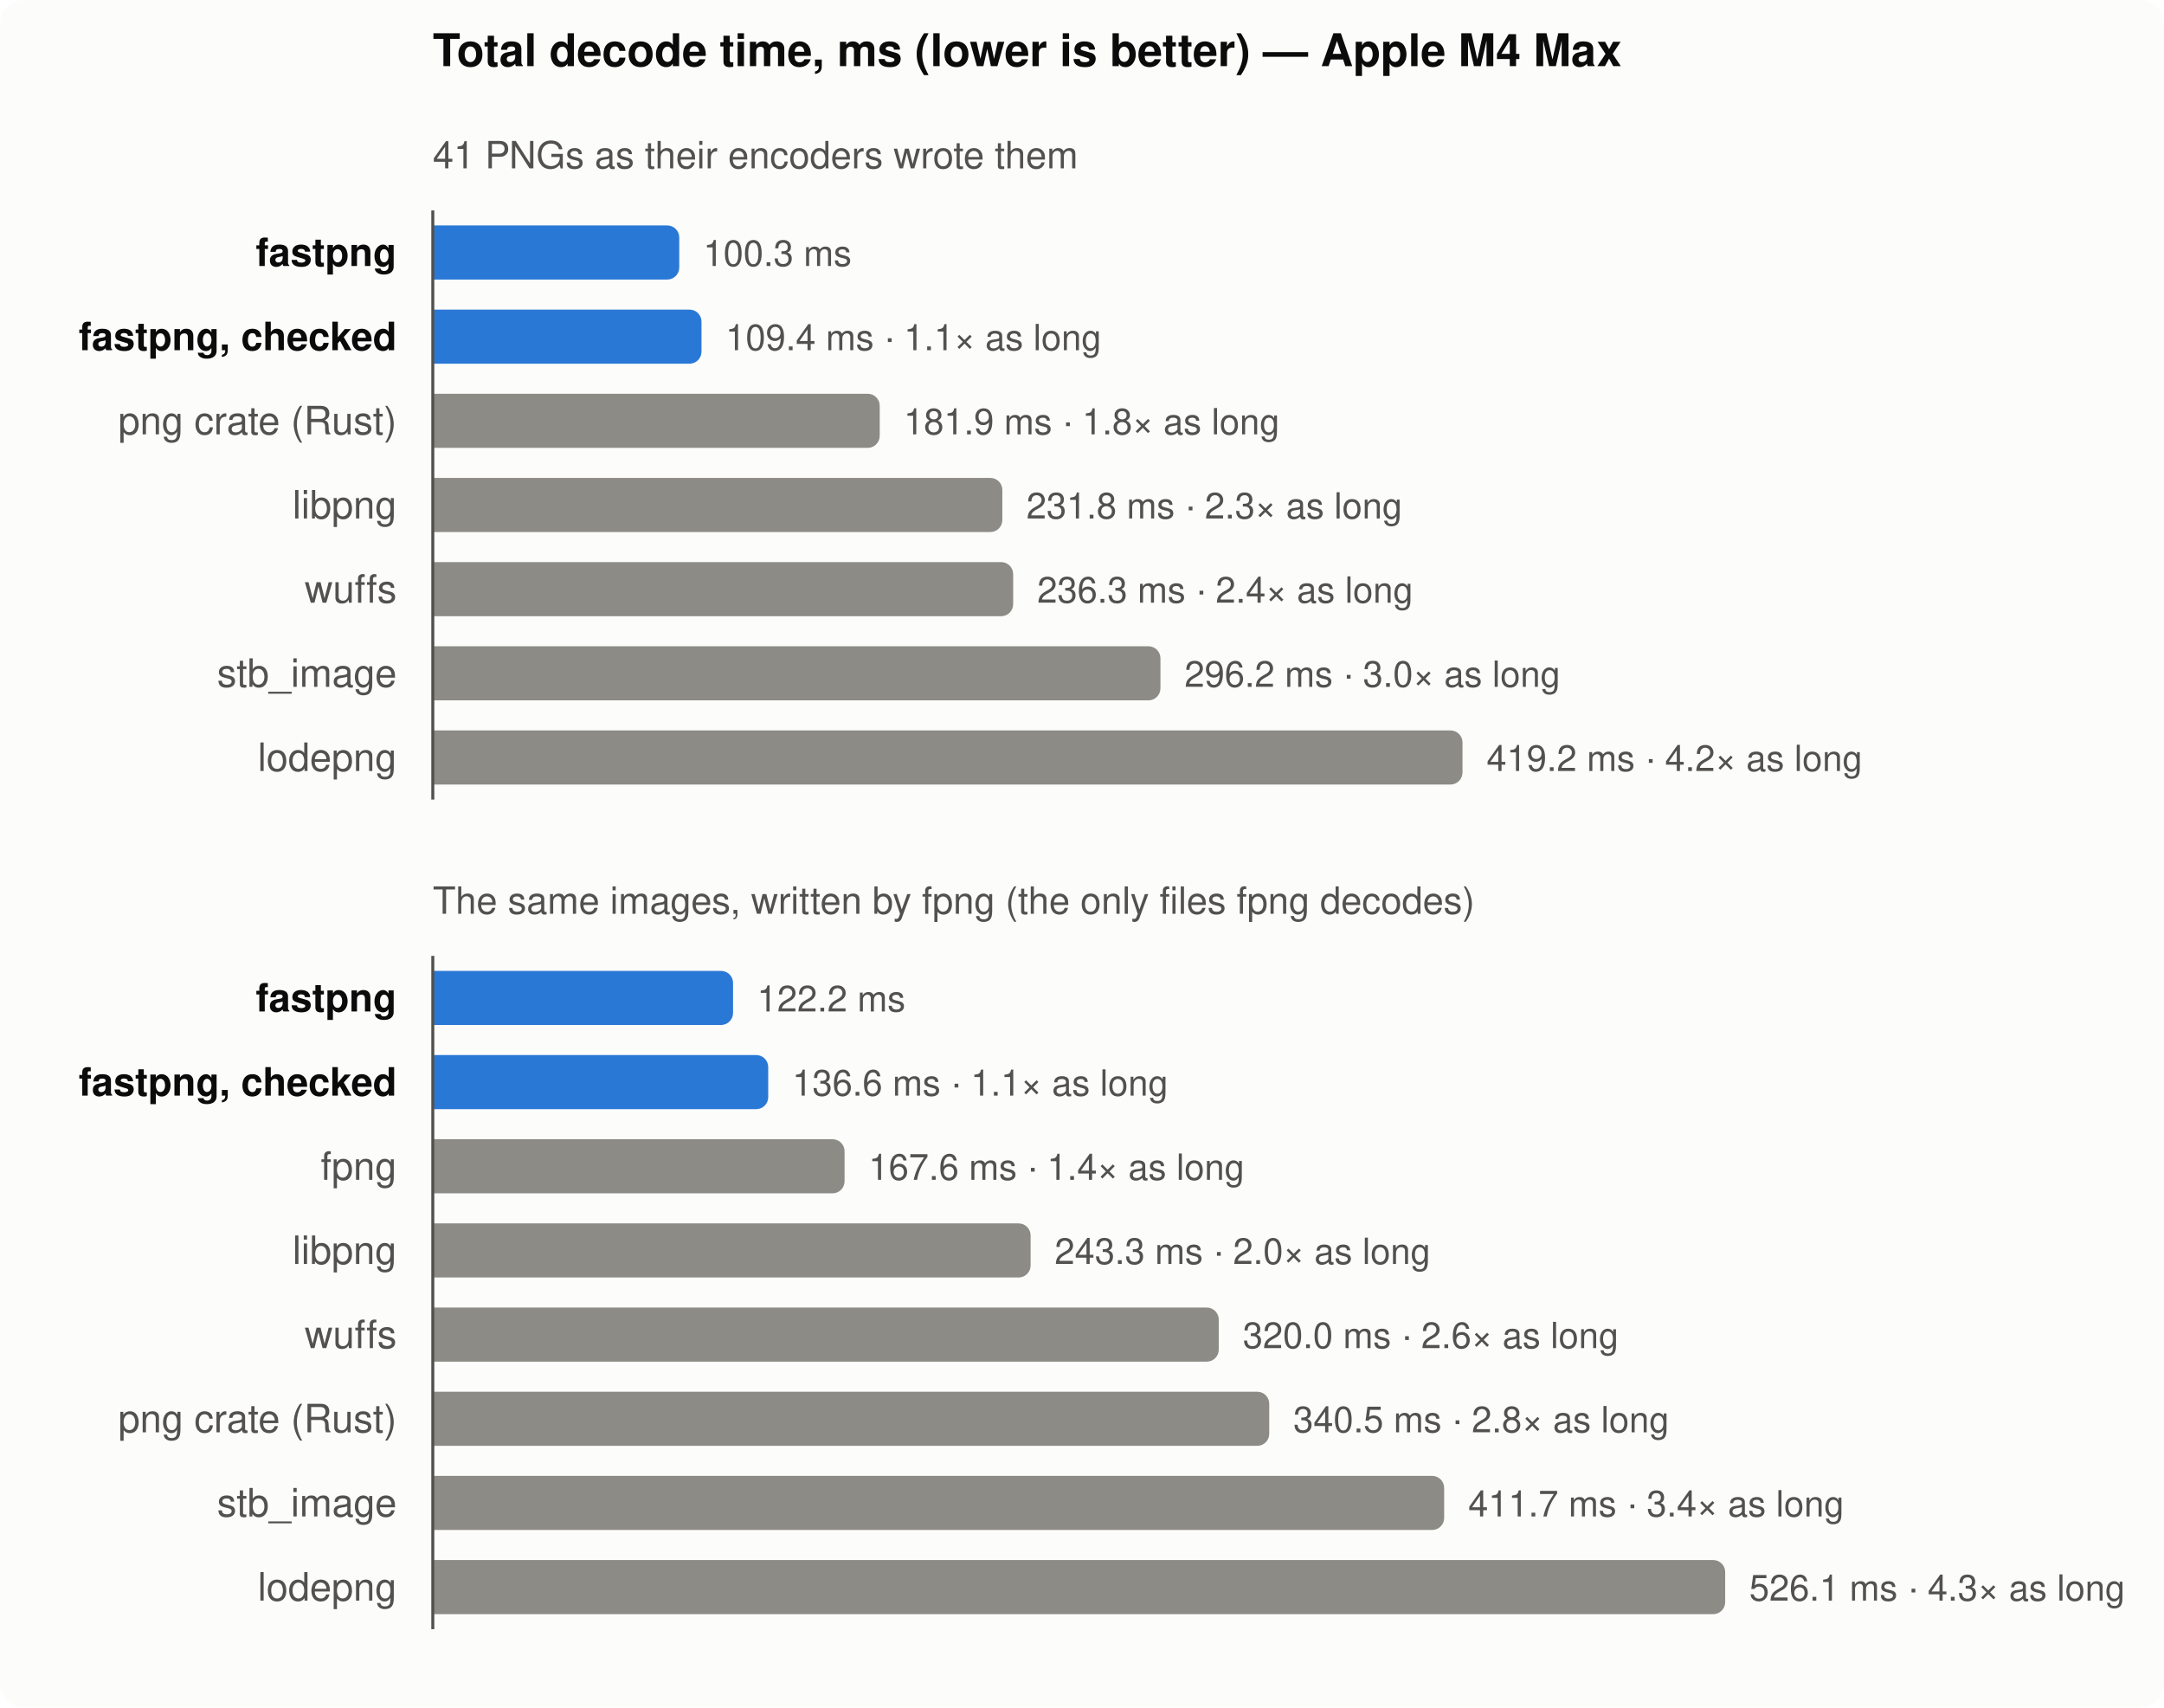
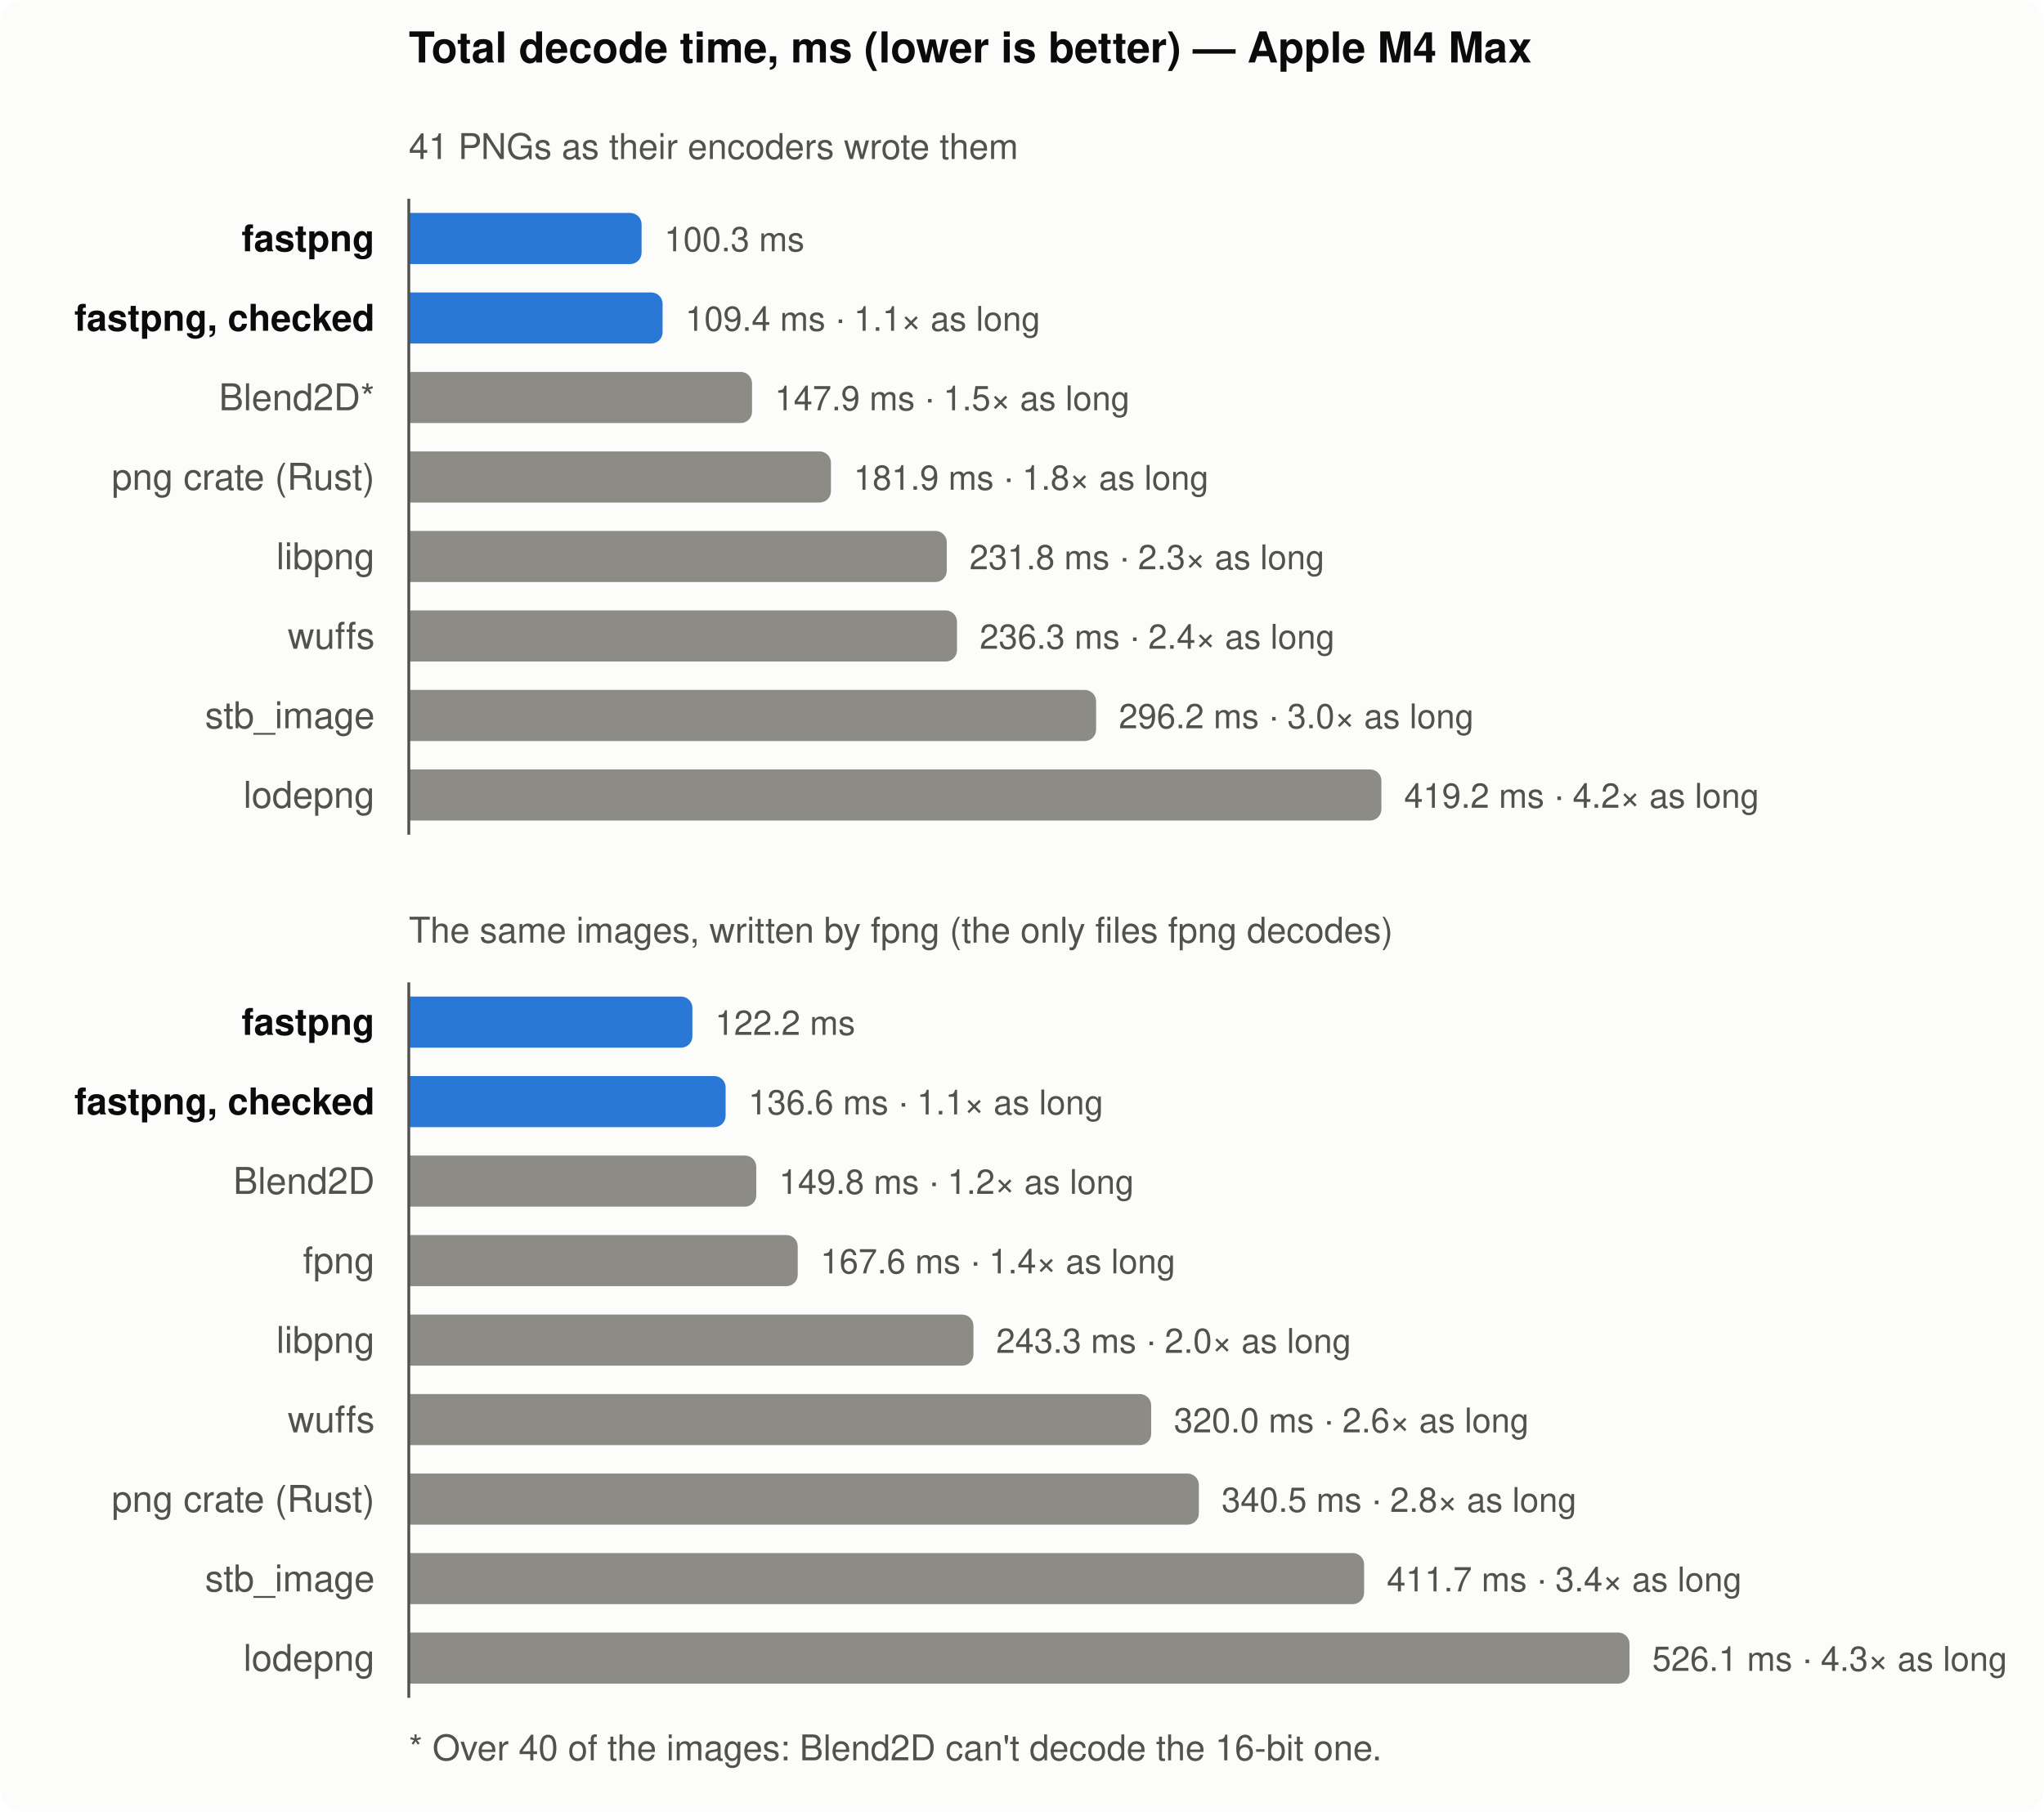
- <svg xmlns="http://www.w3.org/2000/svg" width="720" height="568" viewBox="0 0 720 568" font-family="-apple-system, BlinkMacSystemFont, 'Segoe UI', Helvetica, Arial, sans-serif" role="img" aria-labelledby="t">
+ <svg xmlns="http://www.w3.org/2000/svg" width="720" height="638" viewBox="0 0 720 638" font-family="-apple-system, BlinkMacSystemFont, 'Segoe UI', Helvetica, Arial, sans-serif" role="img" aria-labelledby="t">
  <style>
  .title { font-size: 15px; font-weight: 600; fill: #0b0b0b; }
  .panel { font-size: 12.5px; fill: #52514e; }
  .name { font-size: 13px; fill: #52514e; }
  .us-text { font-weight: 600; fill: #0b0b0b; }
  .value { font-size: 12px; fill: #52514e; font-variant-numeric: tabular-nums; }
  .surface { fill: #fcfcfb; }
  .us { fill: #2a78d6; }
  .them { fill: #8c8b85; }
  .baseline { stroke: #52514e; stroke-width: 1; }
  @media (prefers-color-scheme: dark) {
    .title, .us-text { fill: #f0efec; }
    .panel, .name, .value { fill: #c3c2b7; }
    .surface { fill: #1a1a19; }
    .us { fill: #3987e5; }
    .them { fill: #6b6a65; }
    .baseline { stroke: #c3c2b7; }
  }
</style>
-   <rect class="surface" width="720" height="568" rx="8" />
+   <rect class="surface" width="720" height="638" rx="8" />
  <text class="title" x="144" y="22">Total decode time, ms (lower is better) — Apple M4 Max</text>
  <text class="panel" x="144" y="56">41 PNGs as their encoders wrote them</text>
  <text class="name us-text" x="132" y="88.5" text-anchor="end">fastpng</text>
  <path class="us" d="M144.0,75.0 H222.0 A4,4 0 0 1 226.0,79.0 V89.0 A4,4 0 0 1 222.0,93.0 H144.0 Z" />
  <text class="value" x="234.0" y="88.5">100.3 ms</text>
  <text class="name us-text" x="132" y="116.5" text-anchor="end">fastpng, checked</text>
  <path class="us" d="M144.0,103.0 H229.4 A4,4 0 0 1 233.4,107.0 V117.0 A4,4 0 0 1 229.4,121.0 H144.0 Z" />
  <text class="value" x="241.4" y="116.5">109.4 ms  ·  1.1× as long</text>
-   <text class="name them-text" x="132" y="144.5" text-anchor="end">png crate (Rust)</text>
-   <path class="them" d="M144.0,131.0 H288.7 A4,4 0 0 1 292.7,135.0 V145.0 A4,4 0 0 1 288.7,149.0 H144.0 Z" />
-   <text class="value" x="300.7" y="144.5">181.9 ms  ·  1.8× as long</text>
-   <text class="name them-text" x="132" y="172.5" text-anchor="end">libpng</text>
-   <path class="them" d="M144.0,159.0 H329.5 A4,4 0 0 1 333.5,163.0 V173.0 A4,4 0 0 1 329.5,177.0 H144.0 Z" />
-   <text class="value" x="341.5" y="172.5">231.8 ms  ·  2.3× as long</text>
-   <text class="name them-text" x="132" y="200.5" text-anchor="end">wuffs</text>
-   <path class="them" d="M144.0,187.0 H333.1 A4,4 0 0 1 337.1,191.0 V201.0 A4,4 0 0 1 333.1,205.0 H144.0 Z" />
-   <text class="value" x="345.1" y="200.5">236.3 ms  ·  2.4× as long</text>
-   <text class="name them-text" x="132" y="228.5" text-anchor="end">stb_image</text>
-   <path class="them" d="M144.0,215.0 H382.1 A4,4 0 0 1 386.1,219.0 V229.0 A4,4 0 0 1 382.1,233.0 H144.0 Z" />
-   <text class="value" x="394.1" y="228.5">296.2 ms  ·  3.0× as long</text>
-   <text class="name them-text" x="132" y="256.5" text-anchor="end">lodepng</text>
-   <path class="them" d="M144.0,243.0 H482.6 A4,4 0 0 1 486.6,247.0 V257.0 A4,4 0 0 1 482.6,261.0 H144.0 Z" />
-   <text class="value" x="494.6" y="256.5">419.2 ms  ·  4.2× as long</text>
-   <line class="baseline" x1="144" x2="144" y1="70" y2="266" />
-   <text class="panel" x="144" y="304">The same images, written by fpng (the only files fpng decodes)</text>
-   <text class="name us-text" x="132" y="336.5" text-anchor="end">fastpng</text>
-   <path class="us" d="M144.0,323.0 H239.9 A4,4 0 0 1 243.9,327.0 V337.0 A4,4 0 0 1 239.9,341.0 H144.0 Z" />
-   <text class="value" x="251.9" y="336.5">122.2 ms</text>
-   <text class="name us-text" x="132" y="364.5" text-anchor="end">fastpng, checked</text>
-   <path class="us" d="M144.0,351.0 H251.6 A4,4 0 0 1 255.6,355.0 V365.0 A4,4 0 0 1 251.6,369.0 H144.0 Z" />
-   <text class="value" x="263.6" y="364.5">136.6 ms  ·  1.1× as long</text>
-   <text class="name them-text" x="132" y="392.5" text-anchor="end">fpng</text>
-   <path class="them" d="M144.0,379.0 H277.0 A4,4 0 0 1 281.0,383.0 V393.0 A4,4 0 0 1 277.0,397.0 H144.0 Z" />
-   <text class="value" x="289.0" y="392.5">167.6 ms  ·  1.4× as long</text>
-   <text class="name them-text" x="132" y="420.5" text-anchor="end">libpng</text>
-   <path class="them" d="M144.0,407.0 H338.9 A4,4 0 0 1 342.9,411.0 V421.0 A4,4 0 0 1 338.9,425.0 H144.0 Z" />
-   <text class="value" x="350.9" y="420.5">243.3 ms  ·  2.0× as long</text>
-   <text class="name them-text" x="132" y="448.5" text-anchor="end">wuffs</text>
-   <path class="them" d="M144.0,435.0 H401.5 A4,4 0 0 1 405.5,439.0 V449.0 A4,4 0 0 1 401.5,453.0 H144.0 Z" />
-   <text class="value" x="413.5" y="448.5">320.0 ms  ·  2.6× as long</text>
-   <text class="name them-text" x="132" y="476.5" text-anchor="end">png crate (Rust)</text>
-   <path class="them" d="M144.0,463.0 H418.3 A4,4 0 0 1 422.3,467.0 V477.0 A4,4 0 0 1 418.3,481.0 H144.0 Z" />
-   <text class="value" x="430.3" y="476.5">340.5 ms  ·  2.8× as long</text>
-   <text class="name them-text" x="132" y="504.5" text-anchor="end">stb_image</text>
-   <path class="them" d="M144.0,491.0 H476.5 A4,4 0 0 1 480.5,495.0 V505.0 A4,4 0 0 1 476.5,509.0 H144.0 Z" />
-   <text class="value" x="488.5" y="504.5">411.7 ms  ·  3.4× as long</text>
-   <text class="name them-text" x="132" y="532.5" text-anchor="end">lodepng</text>
-   <path class="them" d="M144.0,519.0 H570.0 A4,4 0 0 1 574.0,523.0 V533.0 A4,4 0 0 1 570.0,537.0 H144.0 Z" />
-   <text class="value" x="582.0" y="532.5">526.1 ms  ·  4.3× as long</text>
-   <line class="baseline" x1="144" x2="144" y1="318" y2="542" />
+   <text class="name them-text" x="132" y="144.5" text-anchor="end">Blend2D*</text>
+   <path class="them" d="M144.0,131.0 H260.9 A4,4 0 0 1 264.9,135.0 V145.0 A4,4 0 0 1 260.9,149.0 H144.0 Z" />
+   <text class="value" x="272.9" y="144.5">147.9 ms  ·  1.5× as long</text>
+   <text class="name them-text" x="132" y="172.5" text-anchor="end">png crate (Rust)</text>
+   <path class="them" d="M144.0,159.0 H288.7 A4,4 0 0 1 292.7,163.0 V173.0 A4,4 0 0 1 288.7,177.0 H144.0 Z" />
+   <text class="value" x="300.7" y="172.5">181.9 ms  ·  1.8× as long</text>
+   <text class="name them-text" x="132" y="200.5" text-anchor="end">libpng</text>
+   <path class="them" d="M144.0,187.0 H329.5 A4,4 0 0 1 333.5,191.0 V201.0 A4,4 0 0 1 329.5,205.0 H144.0 Z" />
+   <text class="value" x="341.5" y="200.5">231.8 ms  ·  2.3× as long</text>
+   <text class="name them-text" x="132" y="228.5" text-anchor="end">wuffs</text>
+   <path class="them" d="M144.0,215.0 H333.1 A4,4 0 0 1 337.1,219.0 V229.0 A4,4 0 0 1 333.1,233.0 H144.0 Z" />
+   <text class="value" x="345.1" y="228.5">236.3 ms  ·  2.4× as long</text>
+   <text class="name them-text" x="132" y="256.5" text-anchor="end">stb_image</text>
+   <path class="them" d="M144.0,243.0 H382.1 A4,4 0 0 1 386.1,247.0 V257.0 A4,4 0 0 1 382.1,261.0 H144.0 Z" />
+   <text class="value" x="394.1" y="256.5">296.2 ms  ·  3.0× as long</text>
+   <text class="name them-text" x="132" y="284.5" text-anchor="end">lodepng</text>
+   <path class="them" d="M144.0,271.0 H482.6 A4,4 0 0 1 486.6,275.0 V285.0 A4,4 0 0 1 482.6,289.0 H144.0 Z" />
+   <text class="value" x="494.6" y="284.5">419.2 ms  ·  4.2× as long</text>
+   <line class="baseline" x1="144" x2="144" y1="70" y2="294" />
+   <text class="panel" x="144" y="332">The same images, written by fpng (the only files fpng decodes)</text>
+   <text class="name us-text" x="132" y="364.5" text-anchor="end">fastpng</text>
+   <path class="us" d="M144.0,351.0 H239.9 A4,4 0 0 1 243.9,355.0 V365.0 A4,4 0 0 1 239.9,369.0 H144.0 Z" />
+   <text class="value" x="251.9" y="364.5">122.2 ms</text>
+   <text class="name us-text" x="132" y="392.5" text-anchor="end">fastpng, checked</text>
+   <path class="us" d="M144.0,379.0 H251.6 A4,4 0 0 1 255.6,383.0 V393.0 A4,4 0 0 1 251.6,397.0 H144.0 Z" />
+   <text class="value" x="263.6" y="392.5">136.6 ms  ·  1.1× as long</text>
+   <text class="name them-text" x="132" y="420.5" text-anchor="end">Blend2D</text>
+   <path class="them" d="M144.0,407.0 H262.4 A4,4 0 0 1 266.4,411.0 V421.0 A4,4 0 0 1 262.4,425.0 H144.0 Z" />
+   <text class="value" x="274.4" y="420.5">149.8 ms  ·  1.2× as long</text>
+   <text class="name them-text" x="132" y="448.5" text-anchor="end">fpng</text>
+   <path class="them" d="M144.0,435.0 H277.0 A4,4 0 0 1 281.0,439.0 V449.0 A4,4 0 0 1 277.0,453.0 H144.0 Z" />
+   <text class="value" x="289.0" y="448.5">167.6 ms  ·  1.4× as long</text>
+   <text class="name them-text" x="132" y="476.5" text-anchor="end">libpng</text>
+   <path class="them" d="M144.0,463.0 H338.9 A4,4 0 0 1 342.9,467.0 V477.0 A4,4 0 0 1 338.9,481.0 H144.0 Z" />
+   <text class="value" x="350.9" y="476.5">243.3 ms  ·  2.0× as long</text>
+   <text class="name them-text" x="132" y="504.5" text-anchor="end">wuffs</text>
+   <path class="them" d="M144.0,491.0 H401.5 A4,4 0 0 1 405.5,495.0 V505.0 A4,4 0 0 1 401.5,509.0 H144.0 Z" />
+   <text class="value" x="413.5" y="504.5">320.0 ms  ·  2.6× as long</text>
+   <text class="name them-text" x="132" y="532.5" text-anchor="end">png crate (Rust)</text>
+   <path class="them" d="M144.0,519.0 H418.3 A4,4 0 0 1 422.3,523.0 V533.0 A4,4 0 0 1 418.3,537.0 H144.0 Z" />
+   <text class="value" x="430.3" y="532.5">340.5 ms  ·  2.8× as long</text>
+   <text class="name them-text" x="132" y="560.5" text-anchor="end">stb_image</text>
+   <path class="them" d="M144.0,547.0 H476.5 A4,4 0 0 1 480.5,551.0 V561.0 A4,4 0 0 1 476.5,565.0 H144.0 Z" />
+   <text class="value" x="488.5" y="560.5">411.7 ms  ·  3.4× as long</text>
+   <text class="name them-text" x="132" y="588.5" text-anchor="end">lodepng</text>
+   <path class="them" d="M144.0,575.0 H570.0 A4,4 0 0 1 574.0,579.0 V589.0 A4,4 0 0 1 570.0,593.0 H144.0 Z" />
+   <text class="value" x="582.0" y="588.5">526.1 ms  ·  4.3× as long</text>
+   <line class="baseline" x1="144" x2="144" y1="346" y2="598" />
+   <text class="panel" x="144" y="620">* Over 40 of the images: Blend2D can't decode the 16-bit one.</text>
</svg>
